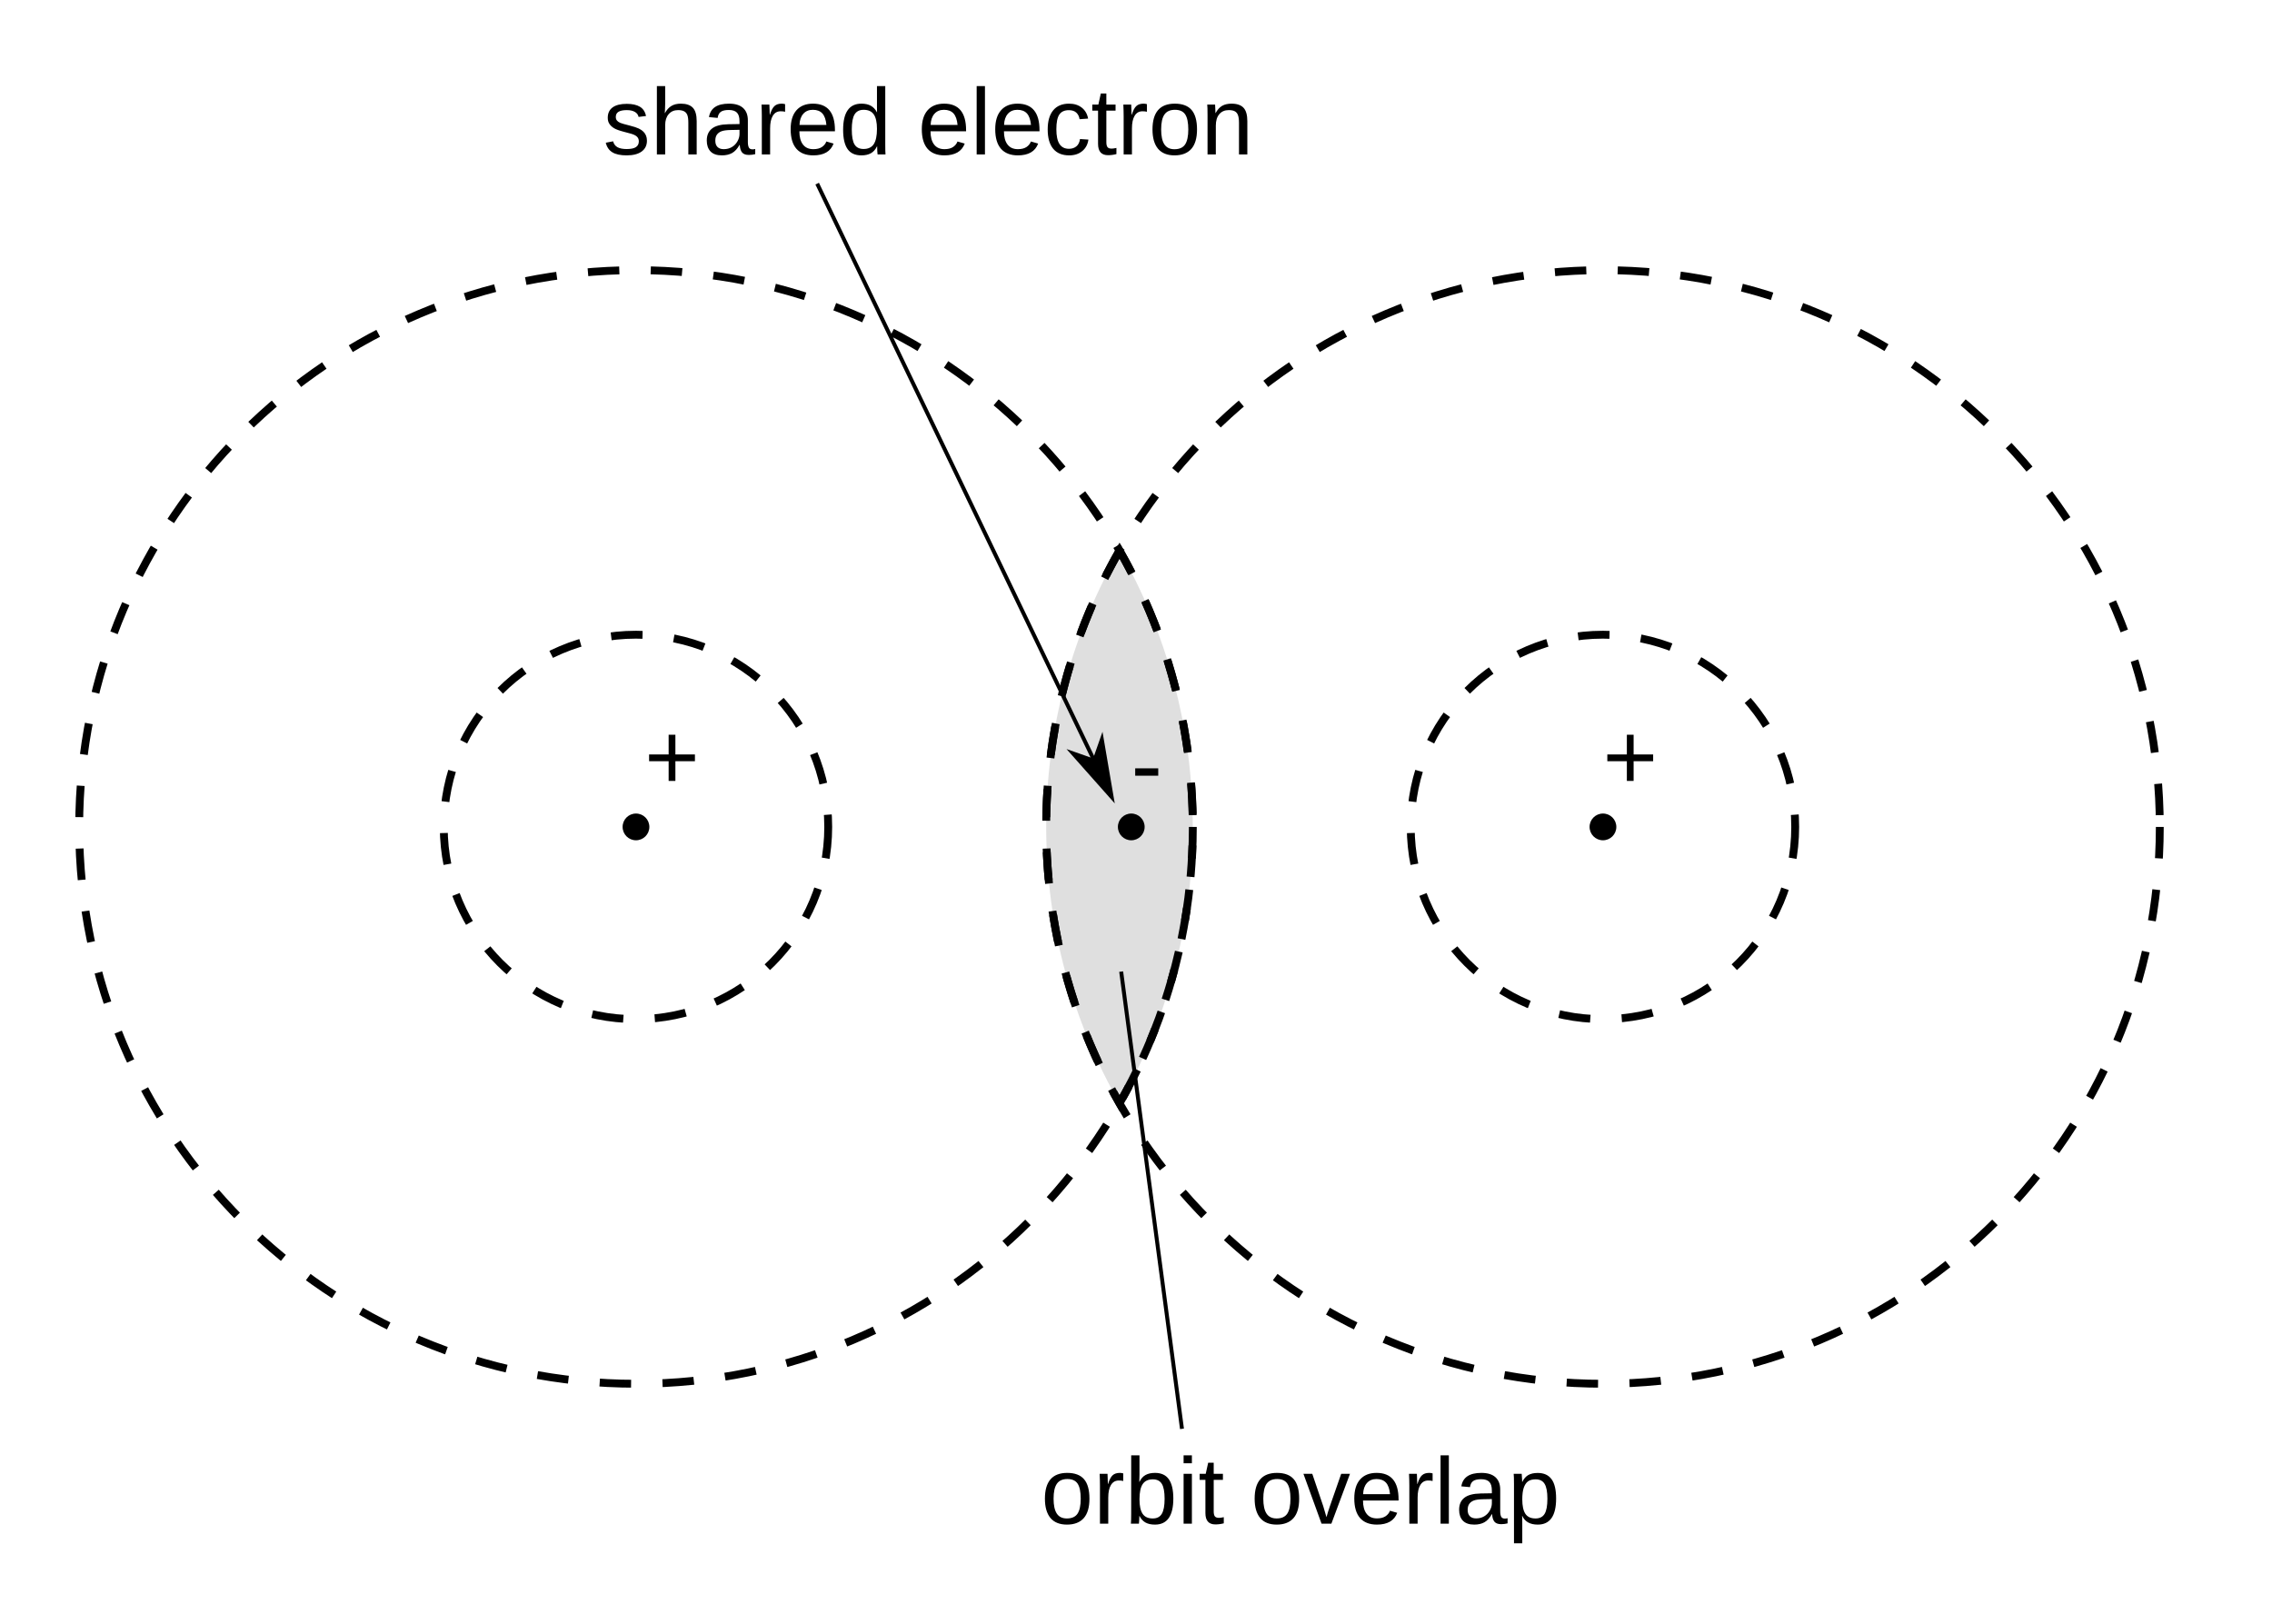
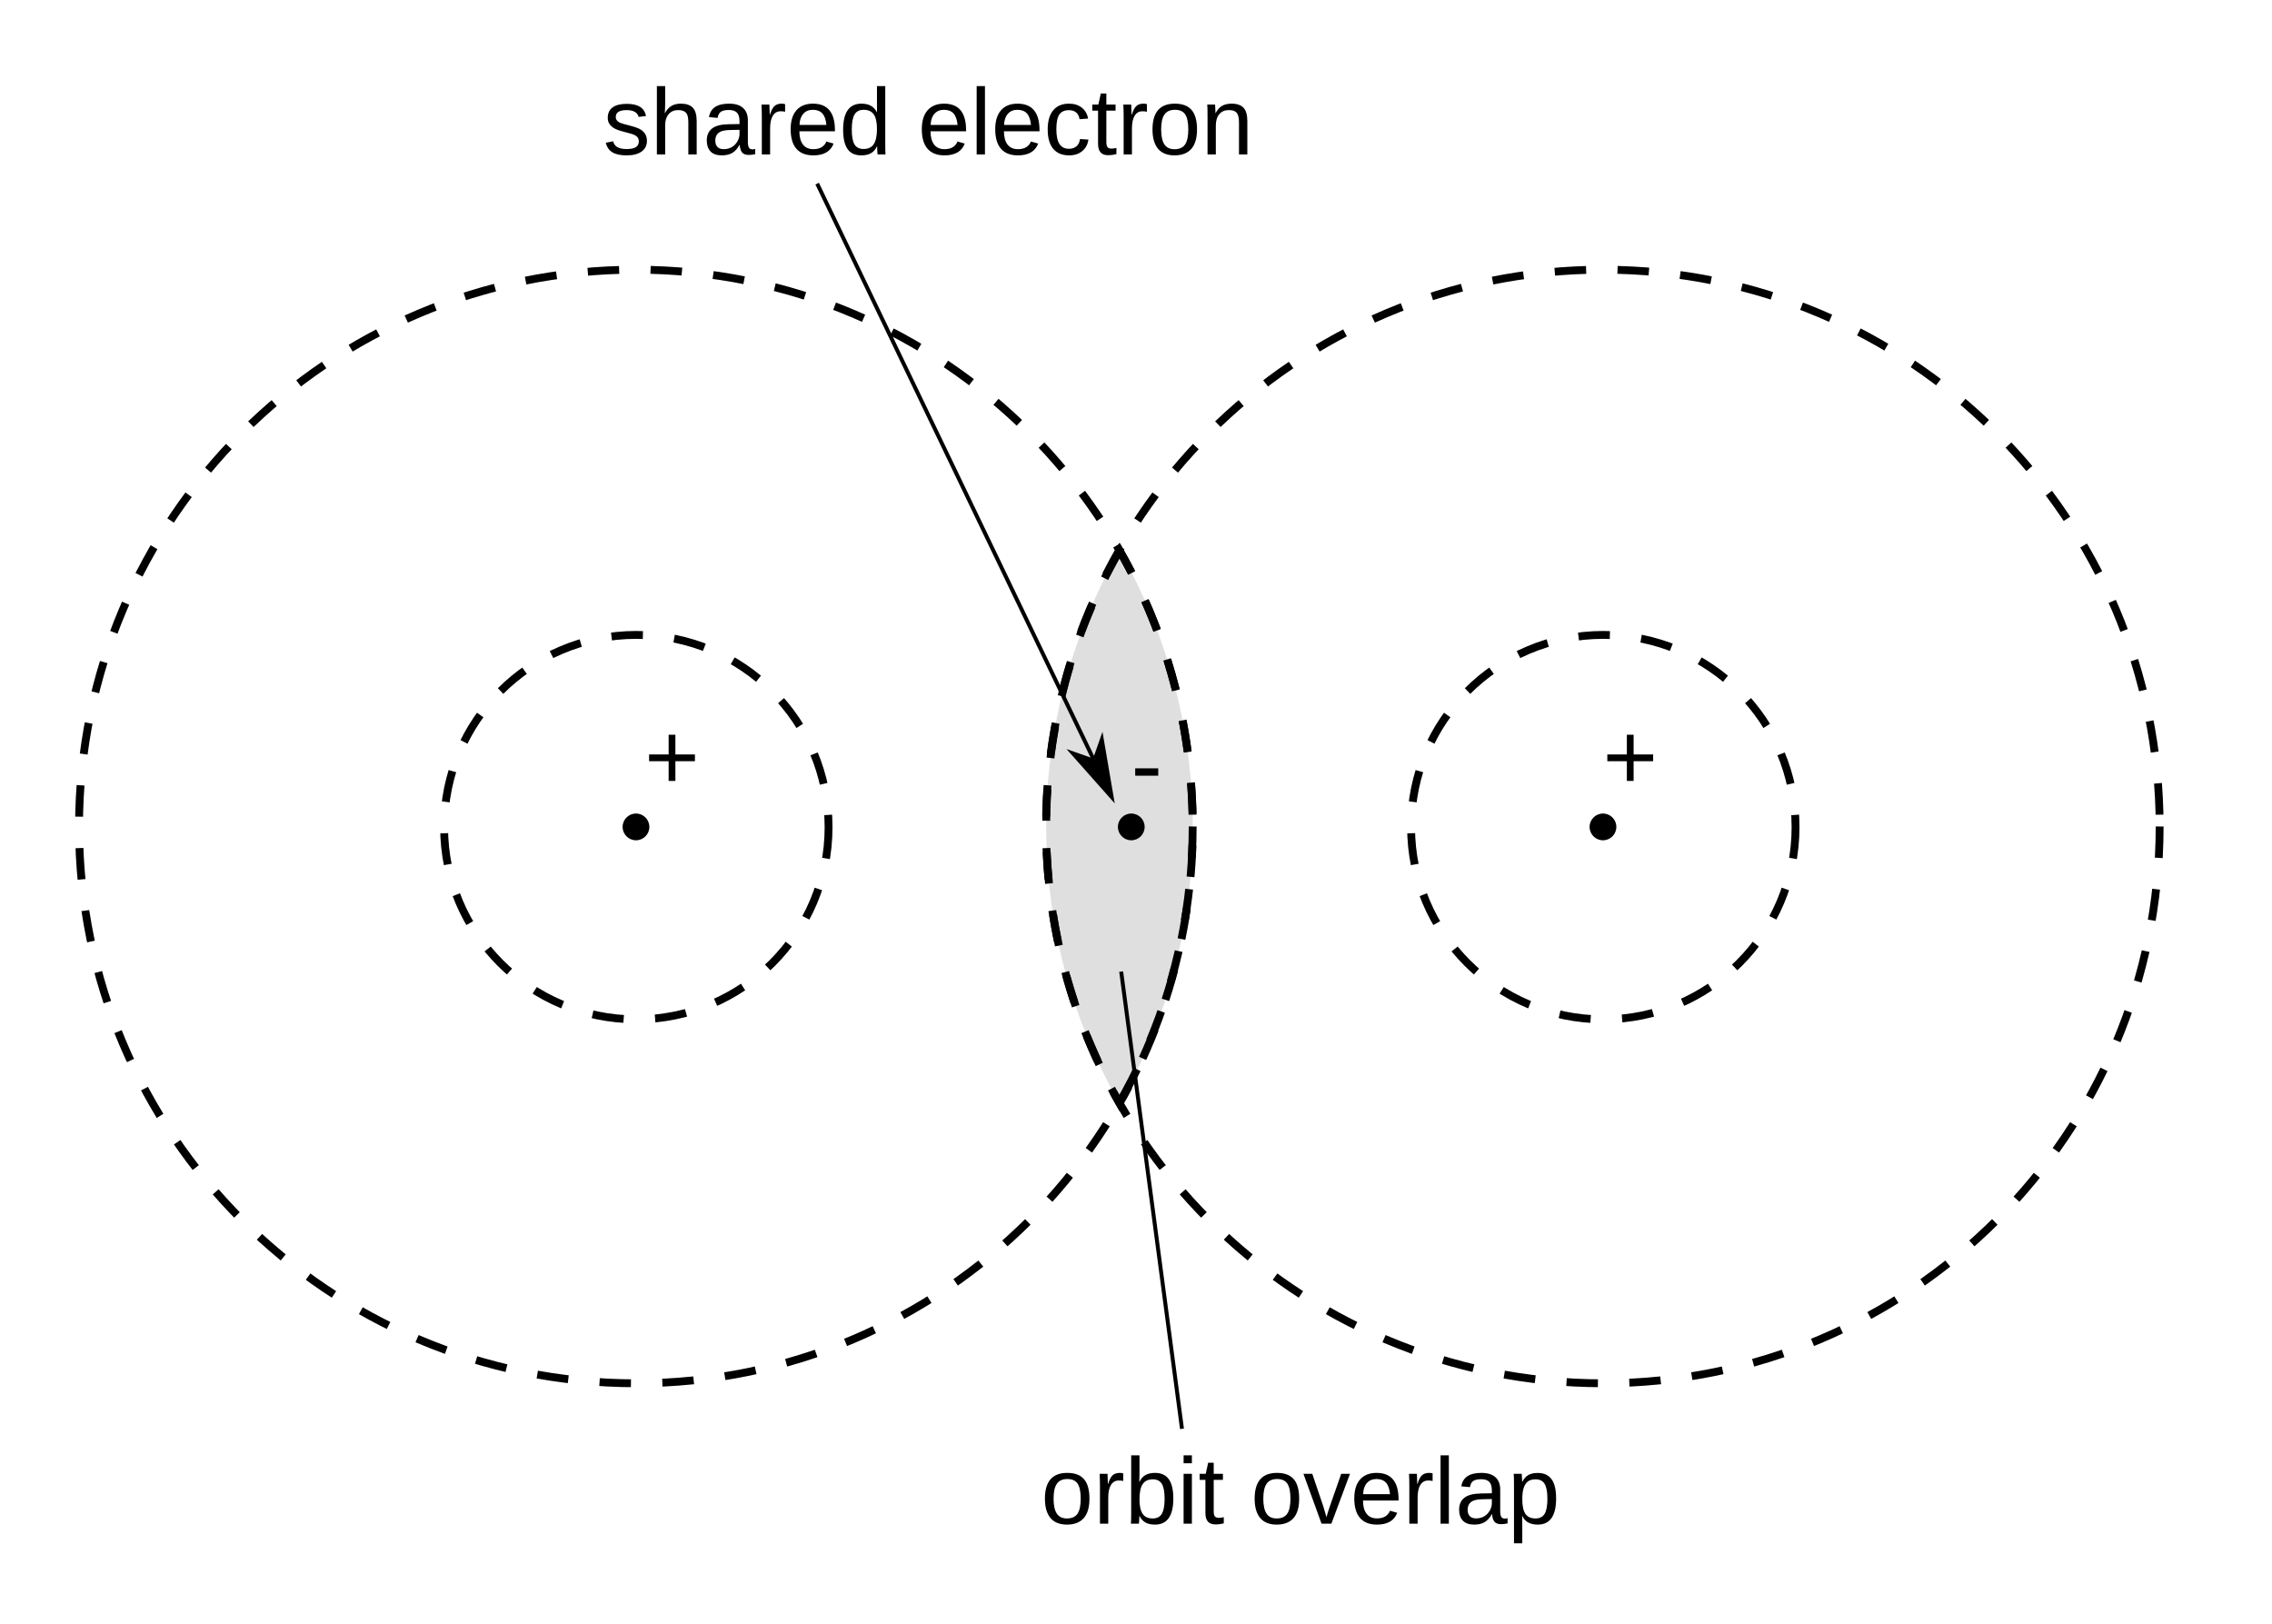
- <svg xmlns="http://www.w3.org/2000/svg" version="1.1" width="578" height="413" id="svg2">
+ <svg xmlns="http://www.w3.org/2000/svg" id="svg2" height="413" width="578" version="1.1">
  <defs id="defs6">
-     <marker refX="0" refY="0" orient="auto" id="Arrow1Lend" style="overflow:visible">
-       <path d="M 0,0 5,-5 -12.5,0 5,5 0,0 z" transform="matrix(-0.8,0,0,-0.8,-10,0)" id="path3637" style="fill-rule:evenodd;stroke:#000000;stroke-width:1pt;marker-start:none" />
+     <marker id="Arrow1Lend" refY="0" refX="0" overflow="visible" orient="auto">
+       <path id="path3637" d="m0 0 5-5-17.5 5 17.5 5-5-5z" fill-rule="evenodd" transform="matrix(-.8 0 0 -.8 -10 0)" stroke="#000" stroke-width="1pt" />
    </marker>
  </defs>
-   <path d="m 165.198,210.37 a 3.403,3.403 0 1 1 -6.806,0 3.403,3.403 0 1 1 6.806,0 z" id="path2818" style="fill:#000000;fill-opacity:1;stroke:none" />
-   <path d="m 165.198,210.37 a 3.403,3.403 0 1 1 -6.806,0 3.403,3.403 0 1 1 6.806,0 z" transform="translate(126,0)" id="path3592" style="fill:#000000;fill-opacity:1;stroke:none" />
-   <path d="m 165.198,210.37 a 3.403,3.403 0 1 1 -6.806,0 3.403,3.403 0 1 1 6.806,0 z" transform="translate(246,0)" id="path3594" style="fill:#000000;fill-opacity:1;stroke:none" />
-   <path d="m 165.198,210.37 a 3.403,3.403 0 1 1 -6.806,0 3.403,3.403 0 1 1 6.806,0 z" transform="matrix(14.37075,0,0,14.37075,-2163.318,-2812.8)" id="path3596" style="fill:none;stroke:#000000;stroke-width:0.139;stroke-miterlimit:4;stroke-opacity:1;stroke-dasharray:0.557, 0.557;stroke-dashoffset:0" />
-   <path d="m 165.198,210.37 a 3.403,3.403 0 1 1 -6.806,0 3.403,3.403 0 1 1 6.806,0 z" transform="matrix(41.6265,0,0,41.6265,-6573.159,-8546.584)" id="path3598" style="fill:none;stroke:#000000;stroke-width:0.048;stroke-miterlimit:4;stroke-opacity:1;stroke-dasharray:0.192, 0.192;stroke-dashoffset:0" />
-   <path d="m 165.198,210.37 a 3.403,3.403 0 1 1 -6.806,0 3.403,3.403 0 1 1 6.806,0 z" transform="matrix(14.37075,0,0,14.37075,-1917.318,-2812.8)" id="path3600" style="fill:none;stroke:#000000;stroke-width:0.139;stroke-miterlimit:4;stroke-opacity:1;stroke-dasharray:0.557, 0.557;stroke-dashoffset:0" />
-   <path d="m 165.198,210.37 a 3.403,3.403 0 1 1 -6.806,0 3.403,3.403 0 1 1 6.806,0 z" transform="matrix(41.6265,0,0,41.6265,-6327.159,-8546.584)" id="path3602" style="fill:none;stroke:#000000;stroke-width:0.048;stroke-miterlimit:4;stroke-opacity:1;stroke-dasharray:0.192, 0.192;stroke-dashoffset:0" />
-   <text x="163.96" y="200.78" id="text3604" xml:space="preserve" style="font-size:24px;font-style:normal;font-variant:normal;font-weight:normal;font-stretch:normal;fill:#000000;fill-opacity:1;stroke:none;font-family:Arial">
-     <tspan x="163.96" y="200.78" id="tspan3606">+</tspan>
+   <path id="path2818" d="m165.2 210.37a3.403 3.403 0 1 1 -6.806 0 3.403 3.403 0 1 1 6.806 0z" />
+   <path id="path3592" d="m165.2 210.37a3.403 3.403 0 1 1 -6.806 0 3.403 3.403 0 1 1 6.806 0z" transform="translate(126)" />
+   <path id="path3594" d="m165.2 210.37a3.403 3.403 0 1 1 -6.806 0 3.403 3.403 0 1 1 6.806 0z" transform="translate(246)" />
+   <path id="path3596" d="m165.2 210.37a3.403 3.403 0 1 1 -6.806 0 3.403 3.403 0 1 1 6.806 0z" transform="matrix(14.371 0 0 14.371 -2163.3 -2812.8)" stroke="#000" stroke-dasharray="0.557, 0.557" stroke-width=".139" fill="none" />
+   <path id="path3598" d="m165.2 210.37a3.403 3.403 0 1 1 -6.806 0 3.403 3.403 0 1 1 6.806 0z" transform="matrix(41.626 0 0 41.626 -6573.2 -8546.6)" stroke="#000" stroke-dasharray="0.192, 0.192" stroke-width=".048" fill="none" />
+   <path id="path3600" d="m165.2 210.37a3.403 3.403 0 1 1 -6.806 0 3.403 3.403 0 1 1 6.806 0z" transform="matrix(14.371 0 0 14.371 -1917.3 -2812.8)" stroke="#000" stroke-dasharray="0.557, 0.557" stroke-width=".139" fill="none" />
+   <path id="path3602" d="m165.2 210.37a3.403 3.403 0 1 1 -6.806 0 3.403 3.403 0 1 1 6.806 0z" transform="matrix(41.626 0 0 41.626 -6327.2 -8546.6)" stroke="#000" stroke-dasharray="0.192, 0.192" stroke-width=".048" fill="none" />
+   <text id="text3604" xml:space="preserve" font-size="24px" y="200.78" x="163.96" font-family="Arial" fill="#000000">
+     <tspan id="tspan3606" y="200.78" x="163.96">+</tspan>
  </text>
-   <text x="407.735" y="200.78" id="text3608" xml:space="preserve" style="font-size:24px;font-style:normal;font-variant:normal;font-weight:normal;font-stretch:normal;fill:#000000;fill-opacity:1;stroke:none;font-family:Arial">
-     <tspan x="407.735" y="200.78" id="tspan3610">+</tspan>
+   <text id="text3608" xml:space="preserve" font-size="24px" y="200.78" x="407.735" font-family="Arial" fill="#000000">
+     <tspan id="tspan3610" y="200.78" x="407.735">+</tspan>
  </text>
-   <text x="287.735" y="202.78" id="text3612" xml:space="preserve" style="font-size:24px;font-style:normal;font-variant:normal;font-weight:normal;font-stretch:normal;fill:#000000;fill-opacity:1;stroke:none;font-family:Arial">
-     <tspan x="287.735" y="202.78" id="tspan3614">-</tspan>
+   <text id="text3612" xml:space="preserve" font-size="24px" y="202.78" x="287.735" font-family="Arial" fill="#000000">
+     <tspan id="tspan3614" y="202.78" x="287.735">-</tspan>
  </text>
-   <text x="153.442" y="39.294" id="text3616" xml:space="preserve" style="font-size:24px;font-style:normal;font-variant:normal;font-weight:normal;font-stretch:normal;fill:#000000;fill-opacity:1;stroke:none;font-family:Arial">
-     <tspan x="153.442" y="39.294" id="tspan3618">shared electron</tspan>
+   <text id="text3616" xml:space="preserve" font-size="24px" y="39.294" x="153.442" font-family="Arial" fill="#000000">
+     <tspan id="tspan3618" y="39.294" x="153.442">shared electron</tspan>
  </text>
-   <text x="264.811" y="387.633" id="text3620" xml:space="preserve" style="font-size:24px;font-style:normal;font-variant:normal;font-weight:normal;font-stretch:normal;fill:#000000;fill-opacity:1;stroke:none;font-family:Arial">
-     <tspan x="264.811" y="387.633" id="tspan3622">orbit overlap</tspan>
+   <text id="text3620" xml:space="preserve" font-size="24px" y="387.633" x="264.811" font-family="Arial" fill="#000000">
+     <tspan id="tspan3622" y="387.633" x="264.811">orbit overlap</tspan>
  </text>
-   <path d="m 284.812,140.062 c -11.874,20.722 -18.656,44.718 -18.656,70.312 0,25.595 6.781,49.59 18.656,70.312 11.87,-20.719 18.625,-44.722 18.625,-70.312 0,-25.589 -6.755,-49.594 -18.625,-70.312 z" id="path3624" style="fill:#000000;fill-opacity:0.125;stroke:#000000;stroke-width:2;stroke-miterlimit:4;stroke-opacity:1;stroke-dasharray:8, 8;stroke-dashoffset:0" />
-   <path d="M 207.889,46.719 282.754,202.636" id="path3629" style="fill:none;stroke:#000000;stroke-width:1px;stroke-linecap:butt;stroke-linejoin:miter;stroke-opacity:1;marker-end:url(#Arrow1Lend)" />
-   <path d="M 300.697,363.503 285.229,247.183" id="path4265" style="fill:none;stroke:#000000;stroke-width:1px;stroke-linecap:butt;stroke-linejoin:miter;stroke-opacity:1" />
+   <path id="path3624" d="m284.81 140.06c-11.874 20.722-18.656 44.718-18.656 70.312 0 25.595 6.782 49.59 18.656 70.312 11.87-20.719 18.625-44.722 18.625-70.312 0-25.589-6.755-49.594-18.625-70.312z" fill-opacity=".125" stroke="#000" stroke-dasharray="8, 8" stroke-width="2" />
+   <path id="path3629" marker-end="url(#Arrow1Lend)" d="m207.89 46.719 74.86 155.92" stroke="#000" stroke-width="1px" fill="none" />
+   <path id="path4265" d="m300.7 363.5-15.47-116.32" stroke="#000" stroke-width="1px" fill="none" />
</svg>
